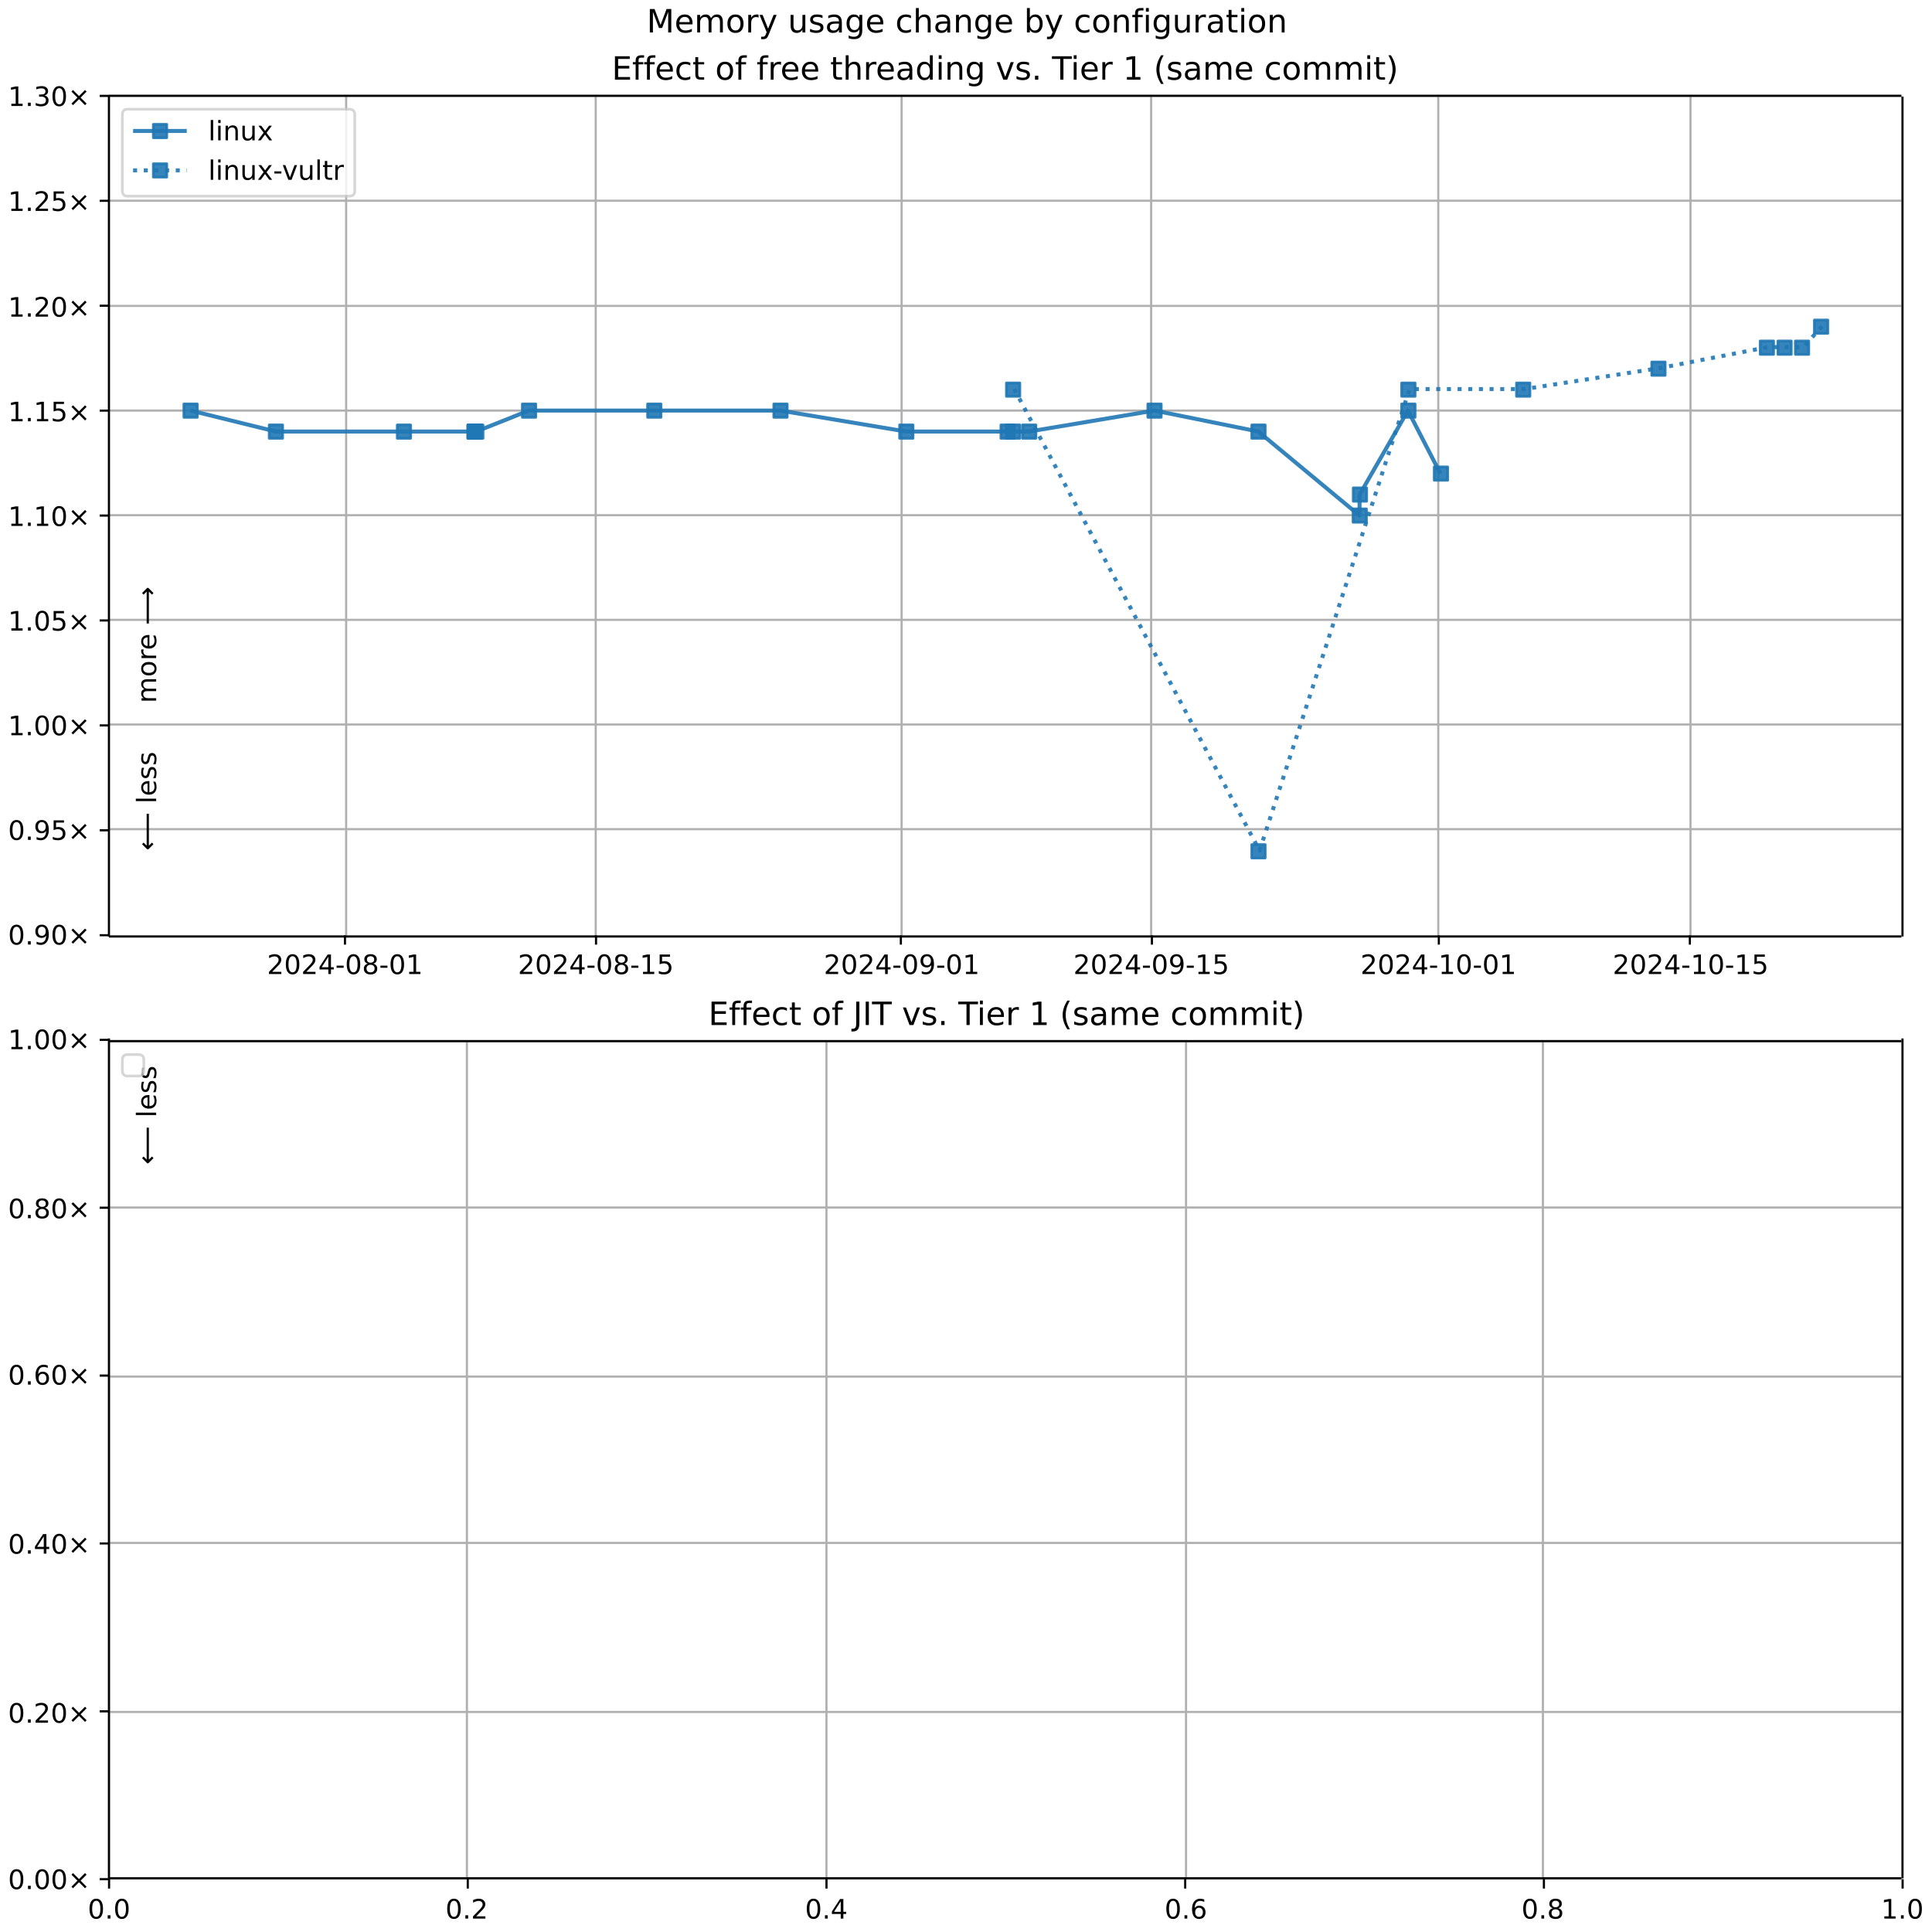
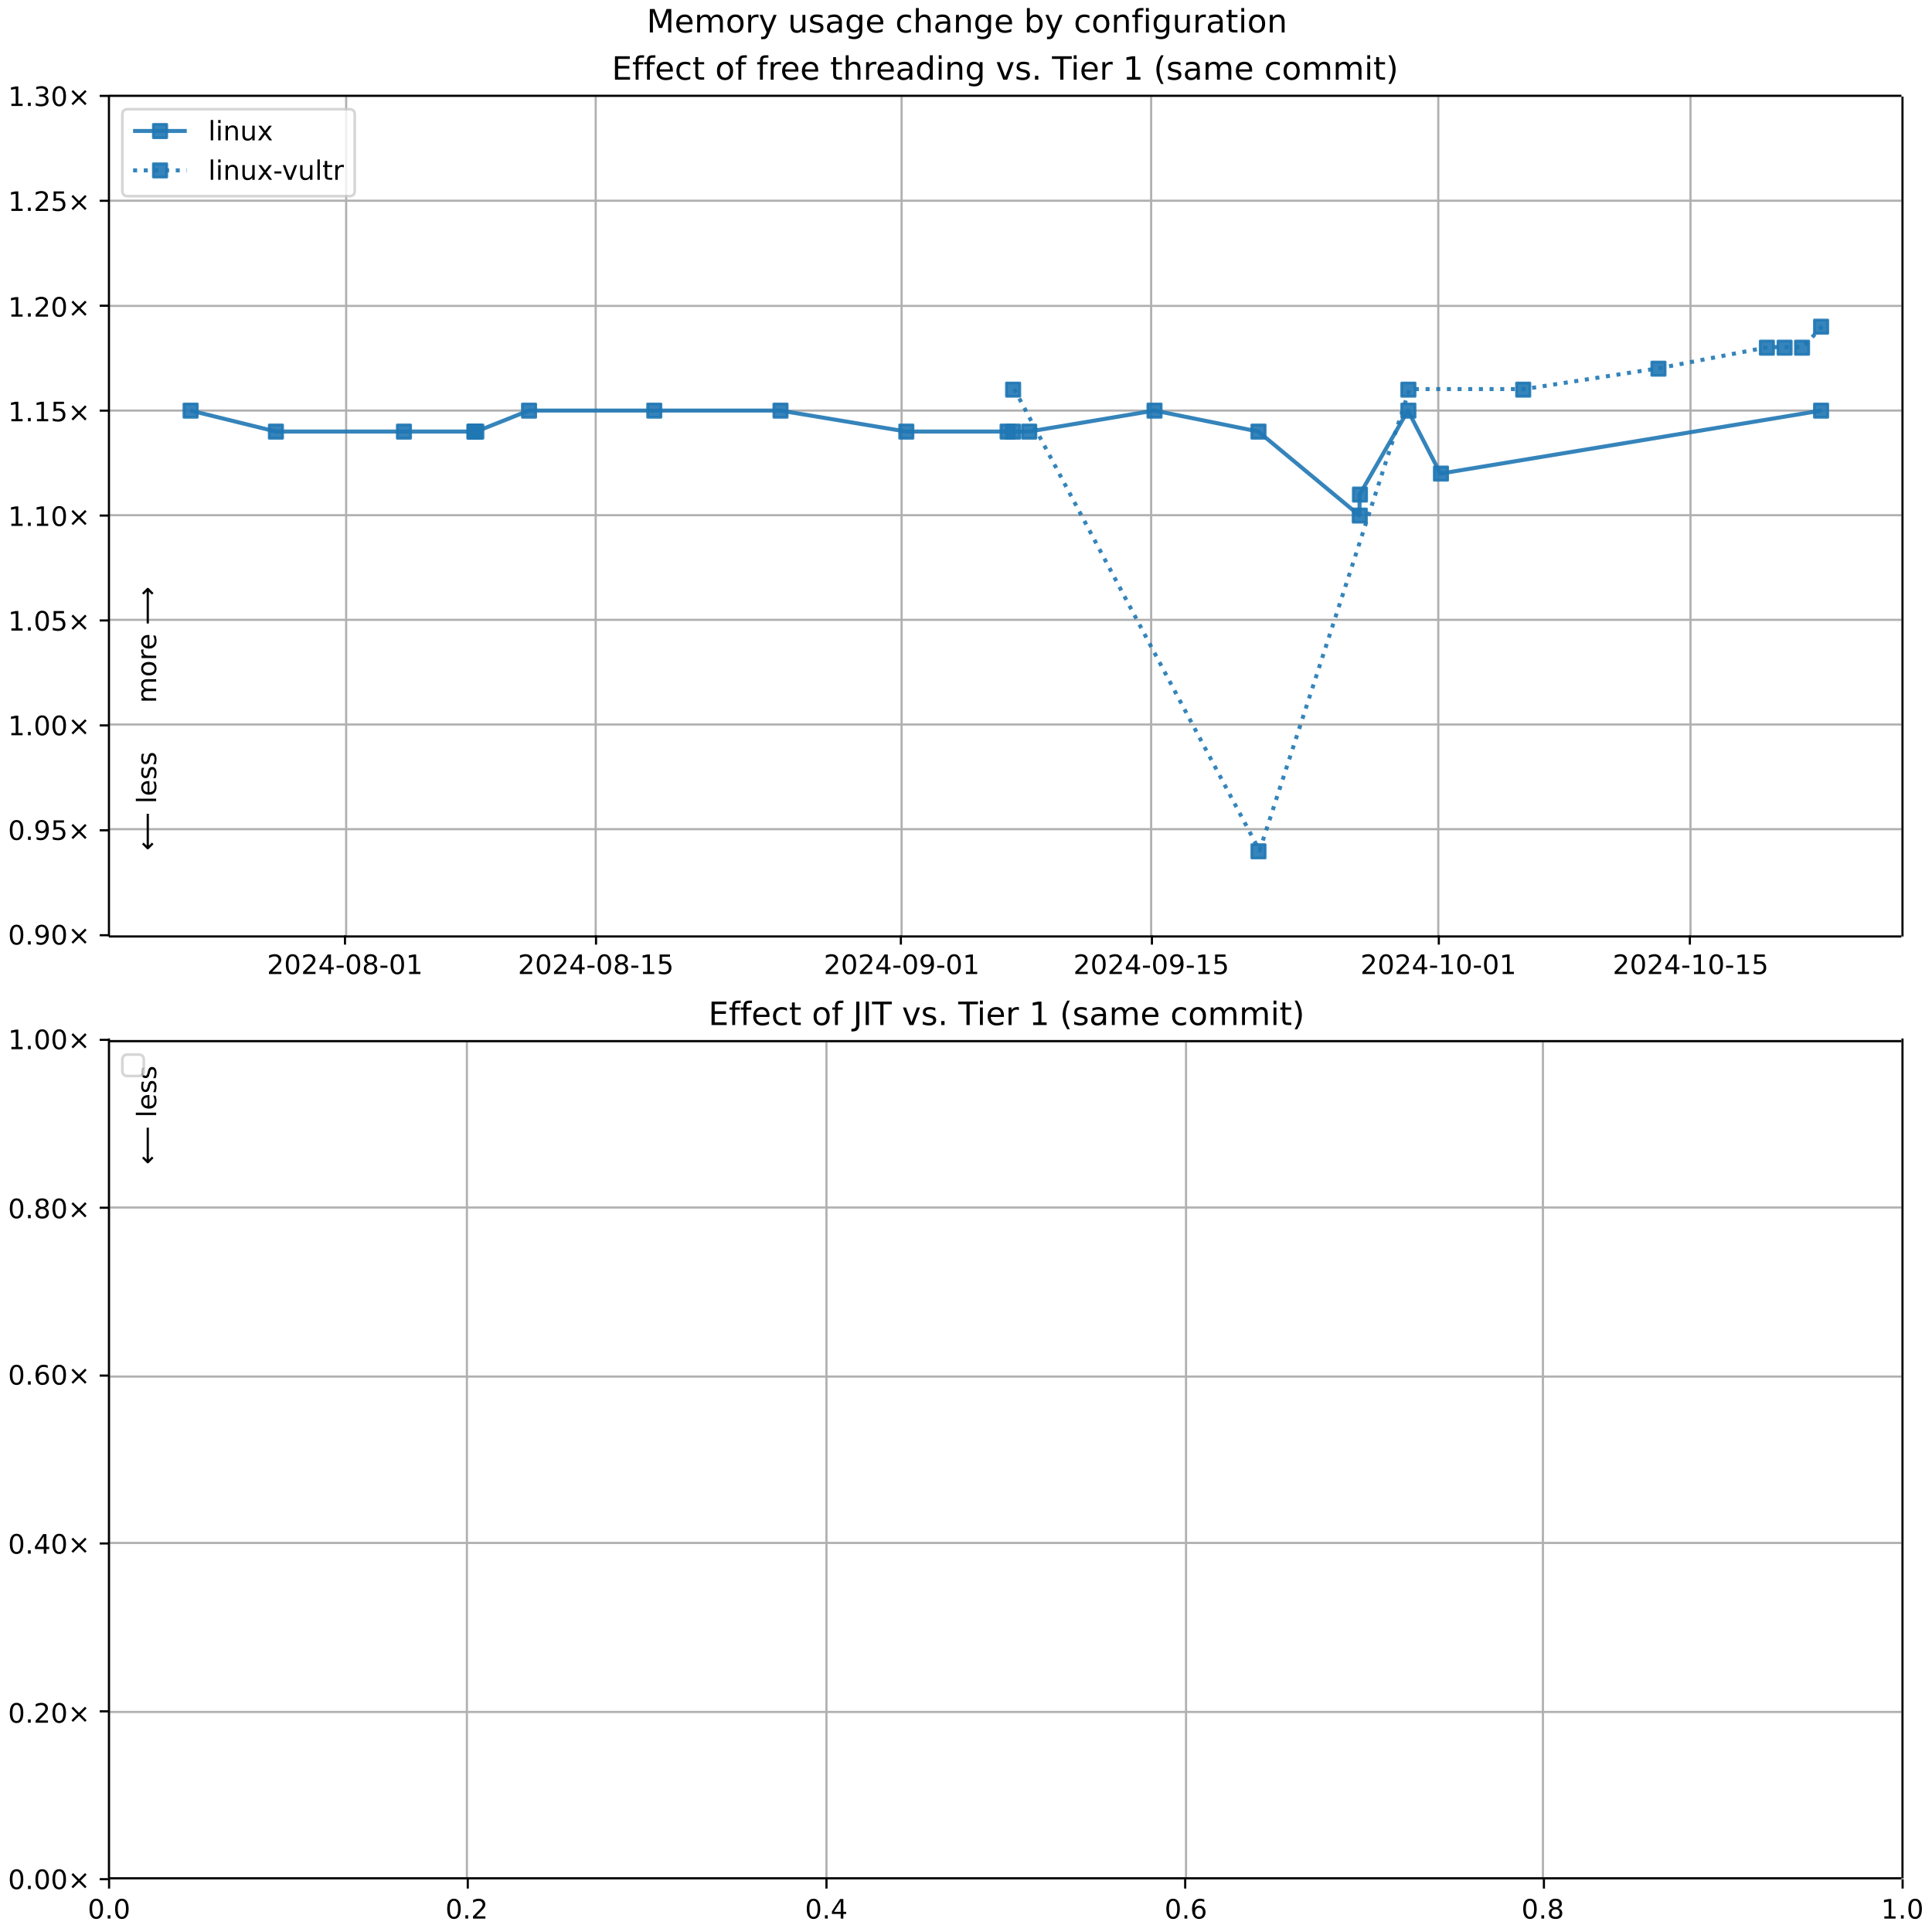
<svg xmlns="http://www.w3.org/2000/svg" xmlns:xlink="http://www.w3.org/1999/xlink" width="720pt" height="720pt" version="1.1" viewBox="0 0 720 720">
  <defs>
    <style type="text/css">*{stroke-linejoin: round; stroke-linecap: butt}</style>
  </defs>
  <path d="m0 720h720v-720h-720z" fill="#fff" />
  <path d="m40.6 349h668v-313h-668z" fill="#fff" />
  <path d="m129 349v-313" clip-path="url(#d)" fill="none" stroke="#b0b0b0" stroke-linecap="square" stroke-width=".8" />
  <defs>
    <path id="l" d="m0 0v3.5" stroke="#000" stroke-width=".8" />
  </defs>
  <use x="128.563" y="348.529" stroke="#000000" stroke-width=".8" xlink:href="#l" />
  <g transform="translate(99.5 363) scale(.1 -.1)">
    <defs>
      <path id="g" transform="scale(.0156)" d="m1228 531h2203v-531h-2962v531q359 372 979 998 621 627 780 809 303 340 423 576 121 236 121 464 0 372-261 606-261 235-680 235-297 0-627-103-329-103-704-313v638q381 153 712 231 332 78 607 78 725 0 1156-363 431-362 431-968 0-288-108-546-107-257-392-607-78-91-497-524-418-433-1181-1211z" />
      <path id="a" transform="scale(.0156)" d="m2034 4250q-487 0-733-480-245-479-245-1442 0-959 245-1439 246-480 733-480 491 0 736 480 246 480 246 1439 0 963-246 1442-245 480-736 480zm0 500q785 0 1199-621 414-620 414-1801 0-1178-414-1799-414-620-1199-620-784 0-1198 620-414 621-414 1799 0 1181 414 1801 414 621 1198 621z" />
      <path id="s" transform="scale(.0156)" d="m2419 4116-1594-2491h1594v2491zm-166 550h794v-3041h666v-525h-666v-1100h-628v1100h-2106v609l1940 2957z" />
      <path id="k" transform="scale(.0156)" d="m313 2009h1684v-512h-1684v512z" />
      <path id="ac" transform="scale(.0156)" d="m2034 2216q-450 0-708-241-257-241-257-662 0-422 257-663 258-241 708-241t709 242q260 243 260 662 0 421-258 662-257 241-711 241zm-631 268q-406 100-633 378-226 279-226 679 0 559 398 884 399 325 1092 325 697 0 1094-325t397-884q0-400-227-679-226-278-629-378 456-106 710-416 255-309 255-755 0-679-414-1042-414-362-1186-362-771 0-1186 362-414 363-414 1042 0 446 256 755 257 310 713 416zm-231 997q0-362 226-565 227-203 636-203 407 0 636 203 230 203 230 565 0 363-230 566-229 203-636 203-409 0-636-203-226-203-226-566z" />
      <path id="e" transform="scale(.0156)" d="m794 531h1031v3560l-1122-225v575l1116 225h631v-4135h1031v-531h-2687v531z" />
    </defs>
    <use xlink:href="#g" />
    <use x="63.623" xlink:href="#a" />
    <use x="127.246" xlink:href="#g" />
    <use x="190.869" xlink:href="#s" />
    <use x="254.492" xlink:href="#k" />
    <use x="290.576" xlink:href="#a" />
    <use x="354.199" xlink:href="#ac" />
    <use x="417.822" xlink:href="#k" />
    <use x="453.906" xlink:href="#a" />
    <use x="517.529" xlink:href="#e" />
  </g>
  <path d="m222 349v-313" clip-path="url(#d)" fill="none" stroke="#b0b0b0" stroke-linecap="square" stroke-width=".8" />
  <use x="222.121" y="348.529" stroke="#000000" stroke-width=".8" xlink:href="#l" />
  <g transform="translate(193 363) scale(.1 -.1)">
    <defs>
      <path id="u" transform="scale(.0156)" d="m691 4666h2478v-532h-1900v-1143q137 47 274 70 138 23 276 23 781 0 1237-428 457-428 457-1159 0-753-469-1171-469-417-1322-417-294 0-599 50-304 50-629 150v635q281-153 581-228t634-75q541 0 856 284 316 284 316 772 0 487-316 771-315 285-856 285-253 0-505-56-251-56-513-175v2344z" />
    </defs>
    <use xlink:href="#g" />
    <use x="63.623" xlink:href="#a" />
    <use x="127.246" xlink:href="#g" />
    <use x="190.869" xlink:href="#s" />
    <use x="254.492" xlink:href="#k" />
    <use x="290.576" xlink:href="#a" />
    <use x="354.199" xlink:href="#ac" />
    <use x="417.822" xlink:href="#k" />
    <use x="453.906" xlink:href="#e" />
    <use x="517.529" xlink:href="#u" />
  </g>
  <path d="m336 349v-313" clip-path="url(#d)" fill="none" stroke="#b0b0b0" stroke-linecap="square" stroke-width=".8" />
  <use x="335.726" y="348.529" stroke="#000000" stroke-width=".8" xlink:href="#l" />
  <g transform="translate(307 363) scale(.1 -.1)">
    <defs>
      <path id="ab" transform="scale(.0156)" d="m703 97v575q238-113 481-172 244-59 479-59 625 0 954 420 330 420 377 1277-181-269-460-413-278-144-615-144-700 0-1108 423-408 424-408 1159 0 718 425 1152 425 435 1131 435 810 0 1236-621 427-620 427-1801 0-1103-524-1761-523-658-1407-658-238 0-482 47-243 47-506 141zm1256 1978q425 0 673 290 249 291 249 798 0 503-249 795-248 292-673 292t-673-292-248-795q0-507 248-798 248-290 673-290z" />
    </defs>
    <use xlink:href="#g" />
    <use x="63.623" xlink:href="#a" />
    <use x="127.246" xlink:href="#g" />
    <use x="190.869" xlink:href="#s" />
    <use x="254.492" xlink:href="#k" />
    <use x="290.576" xlink:href="#a" />
    <use x="354.199" xlink:href="#ab" />
    <use x="417.822" xlink:href="#k" />
    <use x="453.906" xlink:href="#a" />
    <use x="517.529" xlink:href="#e" />
  </g>
  <path d="m429 349v-313" clip-path="url(#d)" fill="none" stroke="#b0b0b0" stroke-linecap="square" stroke-width=".8" />
  <use x="429.284" y="348.529" stroke="#000000" stroke-width=".8" xlink:href="#l" />
  <g transform="translate(400 363) scale(.1 -.1)">
    <use xlink:href="#g" />
    <use x="63.623" xlink:href="#a" />
    <use x="127.246" xlink:href="#g" />
    <use x="190.869" xlink:href="#s" />
    <use x="254.492" xlink:href="#k" />
    <use x="290.576" xlink:href="#a" />
    <use x="354.199" xlink:href="#ab" />
    <use x="417.822" xlink:href="#k" />
    <use x="453.906" xlink:href="#e" />
    <use x="517.529" xlink:href="#u" />
  </g>
  <path d="m536 349v-313" clip-path="url(#d)" fill="none" stroke="#b0b0b0" stroke-linecap="square" stroke-width=".8" />
  <use x="536.207" y="348.529" stroke="#000000" stroke-width=".8" xlink:href="#l" />
  <g transform="translate(507 363) scale(.1 -.1)">
    <use xlink:href="#g" />
    <use x="63.623" xlink:href="#a" />
    <use x="127.246" xlink:href="#g" />
    <use x="190.869" xlink:href="#s" />
    <use x="254.492" xlink:href="#k" />
    <use x="290.576" xlink:href="#e" />
    <use x="354.199" xlink:href="#a" />
    <use x="417.822" xlink:href="#k" />
    <use x="453.906" xlink:href="#a" />
    <use x="517.529" xlink:href="#e" />
  </g>
  <path d="m630 349v-313" clip-path="url(#d)" fill="none" stroke="#b0b0b0" stroke-linecap="square" stroke-width=".8" />
  <use x="629.764" y="348.529" stroke="#000000" stroke-width=".8" xlink:href="#l" />
  <g transform="translate(601 363) scale(.1 -.1)">
    <use xlink:href="#g" />
    <use x="63.623" xlink:href="#a" />
    <use x="127.246" xlink:href="#g" />
    <use x="190.869" xlink:href="#s" />
    <use x="254.492" xlink:href="#k" />
    <use x="290.576" xlink:href="#e" />
    <use x="354.199" xlink:href="#a" />
    <use x="417.822" xlink:href="#k" />
    <use x="453.906" xlink:href="#e" />
    <use x="517.529" xlink:href="#u" />
  </g>
  <path d="m40.6 349h668" clip-path="url(#d)" fill="none" stroke="#b0b0b0" stroke-linecap="square" stroke-width=".8" />
  <defs>
    <path id="h" d="m0 0h-3.5" stroke="#000" stroke-width=".8" />
  </defs>
  <use x="40.646" y="348.529" stroke="#000000" stroke-width=".8" xlink:href="#h" />
  <g transform="translate(3 352) scale(.1 -.1)">
    <defs>
      <path id="c" transform="scale(.0156)" d="m684 794h660v-794h-660v794z" />
      <path id="i" transform="scale(.0156)" d="m4488 3438-1429-1435 1429-1428-372-378-1435 1434-1434-1434-369 378 1425 1428-1425 1435 369 378 1434-1435 1435 1435 372-378z" />
    </defs>
    <use xlink:href="#a" />
    <use x="63.623" xlink:href="#c" />
    <use x="95.41" xlink:href="#ab" />
    <use x="159.033" xlink:href="#a" />
    <use x="222.656" xlink:href="#i" />
  </g>
  <path d="m40.6 309h668" clip-path="url(#d)" fill="none" stroke="#b0b0b0" stroke-linecap="square" stroke-width=".8" />
  <use x="40.646" y="309.429" stroke="#000000" stroke-width=".8" xlink:href="#h" />
  <g transform="translate(3 313) scale(.1 -.1)">
    <use xlink:href="#a" />
    <use x="63.623" xlink:href="#c" />
    <use x="95.41" xlink:href="#ab" />
    <use x="159.033" xlink:href="#u" />
    <use x="222.656" xlink:href="#i" />
  </g>
  <path d="m40.6 270h668" clip-path="url(#d)" fill="none" stroke="#b0b0b0" stroke-linecap="square" stroke-width=".8" />
  <use x="40.646" y="270.33" stroke="#000000" stroke-width=".8" xlink:href="#h" />
  <g transform="translate(3 274) scale(.1 -.1)">
    <use xlink:href="#e" />
    <use x="63.623" xlink:href="#c" />
    <use x="95.41" xlink:href="#a" />
    <use x="159.033" xlink:href="#a" />
    <use x="222.656" xlink:href="#i" />
  </g>
  <path d="m40.6 231h668" clip-path="url(#d)" fill="none" stroke="#b0b0b0" stroke-linecap="square" stroke-width=".8" />
  <use x="40.646" y="231.23" stroke="#000000" stroke-width=".8" xlink:href="#h" />
  <g transform="translate(3 235) scale(.1 -.1)">
    <use xlink:href="#e" />
    <use x="63.623" xlink:href="#c" />
    <use x="95.41" xlink:href="#a" />
    <use x="159.033" xlink:href="#u" />
    <use x="222.656" xlink:href="#i" />
  </g>
  <path d="m40.6 192h668" clip-path="url(#d)" fill="none" stroke="#b0b0b0" stroke-linecap="square" stroke-width=".8" />
  <use x="40.646" y="192.131" stroke="#000000" stroke-width=".8" xlink:href="#h" />
  <g transform="translate(3 196) scale(.1 -.1)">
    <use xlink:href="#e" />
    <use x="63.623" xlink:href="#c" />
    <use x="95.41" xlink:href="#e" />
    <use x="159.033" xlink:href="#a" />
    <use x="222.656" xlink:href="#i" />
  </g>
  <path d="m40.6 153h668" clip-path="url(#d)" fill="none" stroke="#b0b0b0" stroke-linecap="square" stroke-width=".8" />
  <use x="40.646" y="153.031" stroke="#000000" stroke-width=".8" xlink:href="#h" />
  <g transform="translate(3 157) scale(.1 -.1)">
    <use xlink:href="#e" />
    <use x="63.623" xlink:href="#c" />
    <use x="95.41" xlink:href="#e" />
    <use x="159.033" xlink:href="#u" />
    <use x="222.656" xlink:href="#i" />
  </g>
  <path d="m40.6 114h668" clip-path="url(#d)" fill="none" stroke="#b0b0b0" stroke-linecap="square" stroke-width=".8" />
  <use x="40.646" y="113.932" stroke="#000000" stroke-width=".8" xlink:href="#h" />
  <g transform="translate(3 118) scale(.1 -.1)">
    <use xlink:href="#e" />
    <use x="63.623" xlink:href="#c" />
    <use x="95.41" xlink:href="#g" />
    <use x="159.033" xlink:href="#a" />
    <use x="222.656" xlink:href="#i" />
  </g>
  <path d="m40.6 74.8h668" clip-path="url(#d)" fill="none" stroke="#b0b0b0" stroke-linecap="square" stroke-width=".8" />
  <use x="40.646" y="74.832" stroke="#000000" stroke-width=".8" xlink:href="#h" />
  <g transform="translate(3 78.6) scale(.1 -.1)">
    <use xlink:href="#e" />
    <use x="63.623" xlink:href="#c" />
    <use x="95.41" xlink:href="#g" />
    <use x="159.033" xlink:href="#u" />
    <use x="222.656" xlink:href="#i" />
  </g>
  <path d="m40.6 35.7h668" clip-path="url(#d)" fill="none" stroke="#b0b0b0" stroke-linecap="square" stroke-width=".8" />
  <use x="40.646" y="35.733" stroke="#000000" stroke-width=".8" xlink:href="#h" />
  <g transform="translate(3 39.5) scale(.1 -.1)">
    <defs>
      <path id="at" transform="scale(.0156)" d="m2597 2516q453-97 707-404 255-306 255-756 0-690-475-1069-475-378-1350-378-293 0-604 58t-642 174v609q262-153 574-231 313-78 654-78 593 0 904 234t311 681q0 413-289 645-289 233-804 233h-544v519h569q465 0 712 186t247 536q0 359-255 551-254 193-729 193-260 0-557-57-297-56-653-174v562q360 100 674 150t592 50q719 0 1137-327 419-326 419-882 0-388-222-655t-631-370z" />
    </defs>
    <use xlink:href="#e" />
    <use x="63.623" xlink:href="#c" />
    <use x="95.41" xlink:href="#at" />
    <use x="159.033" xlink:href="#a" />
    <use x="222.656" xlink:href="#i" />
  </g>
-   <path d="m71 153 31.8 7.82h47.7 26.3 0.043 0.636l19.6-7.82h46.7 47l46.9 7.82h37.8 2.06 5.99l46.7-7.82 38.7 7.82 37.7 31.3 0.07-7.82 18-31.3 12.1 23.5" clip-path="url(#d)" fill="none" stroke="#1f77b4" stroke-linecap="square" stroke-opacity=".9" stroke-width="1.5" />
+   <path d="m71 153 31.8 7.82h47.7 26.3 0.043 0.636l19.6-7.82h46.7 47l46.9 7.82h37.8 2.06 5.99l46.7-7.82 38.7 7.82 37.7 31.3 0.07-7.82 18-31.3 12.1 23.5 142-23.5" clip-path="url(#d)" fill="none" stroke="#1f77b4" stroke-linecap="square" stroke-opacity=".9" stroke-width="1.5" />
  <defs>
    <path id="b" d="m-2.5 2.5h5v-5h-5z" stroke="#1f77b4" stroke-opacity=".9" />
  </defs>
  <g clip-path="url(#d)" fill="#1f77b4" fill-opacity=".9" stroke="#1f77b4" stroke-opacity=".9">
    <use x="71.027" y="153.031" xlink:href="#b" />
    <use x="102.824" y="160.851" xlink:href="#b" />
    <use x="150.541" y="160.851" xlink:href="#b" />
    <use x="176.831" y="160.851" xlink:href="#b" />
    <use x="176.874" y="160.851" xlink:href="#b" />
    <use x="177.51" y="160.851" xlink:href="#b" />
    <use x="197.159" y="153.031" xlink:href="#b" />
    <use x="243.831" y="153.031" xlink:href="#b" />
    <use x="290.871" y="153.031" xlink:href="#b" />
    <use x="337.755" y="160.851" xlink:href="#b" />
    <use x="375.507" y="160.851" xlink:href="#b" />
    <use x="377.564" y="160.851" xlink:href="#b" />
    <use x="383.558" y="160.851" xlink:href="#b" />
    <use x="430.258" y="153.031" xlink:href="#b" />
    <use x="468.999" y="160.851" xlink:href="#b" />
    <use x="506.744" y="192.131" xlink:href="#b" />
    <use x="506.814" y="184.311" xlink:href="#b" />
    <use x="524.863" y="153.031" xlink:href="#b" />
    <use x="536.999" y="176.491" xlink:href="#b" />
+     <use x="678.666" y="153.031" xlink:href="#b" />
  </g>
  <g stroke="#1f77b4" stroke-opacity=".9">
    <path d="m378 145 91.4 172 55.9-172h42.8l50.4-7.82 40.4-7.82h6.6 6.5l7.1-7.82" clip-path="url(#d)" fill="none" stroke-dasharray="1.5,2.475" stroke-width="1.5" />
    <g clip-path="url(#d)" fill="#1f77b4" fill-opacity=".9">
      <use x="377.564" y="145.211" xlink:href="#b" />
      <use x="468.999" y="317.249" xlink:href="#b" />
      <use x="524.863" y="145.211" xlink:href="#b" />
      <use x="567.656" y="145.211" xlink:href="#b" />
      <use x="618.058" y="137.391" xlink:href="#b" />
      <use x="658.468" y="129.572" xlink:href="#b" />
      <use x="665.066" y="129.572" xlink:href="#b" />
      <use x="671.568" y="129.572" xlink:href="#b" />
      <use x="678.666" y="121.752" xlink:href="#b" />
    </g>
  </g>
  <path d="m40.6 349v-313" fill="none" stroke="#000" stroke-linecap="square" stroke-width=".8" />
  <path d="m709 349v-313" fill="none" stroke="#000" stroke-linecap="square" stroke-width=".8" />
  <path d="m40.6 349h668" fill="none" stroke="#000" stroke-linecap="square" stroke-width=".8" />
  <path d="m40.6 35.7h668" fill="none" stroke="#000" stroke-linecap="square" stroke-width=".8" />
  <g clip-path="url(#d)">
    <g transform="translate(58.2 262) rotate(-90) scale(.1 -.1)">
      <defs>
        <path id="p" transform="scale(.0156)" d="m3328 2828q216 388 516 572t706 184q547 0 844-383 297-382 297-1088v-2113h-578v2094q0 503-179 746-178 244-543 244-447 0-707-297-259-296-259-809v-1978h-578v2094q0 506-178 748t-550 242q-441 0-701-298-259-298-259-808v-1978h-578v3500h578v-544q197 322 472 475t653 153q382 0 649-194 267-193 395-562z" />
        <path id="o" transform="scale(.0156)" d="m1959 3097q-462 0-731-361t-269-989 267-989q268-361 733-361 460 0 728 362 269 363 269 988 0 622-269 986-268 364-728 364zm0 487q750 0 1178-488 429-487 429-1349 0-859-429-1349-428-489-1178-489-753 0-1180 489-426 490-426 1349 0 862 426 1349 427 488 1180 488z" />
        <path id="n" transform="scale(.0156)" d="m2631 2963q-97 56-211 82-114 27-251 27-488 0-749-317t-261-911v-1844h-578v3500h578v-544q182 319 472 473 291 155 707 155 59 0 131-8 72-7 159-23l3-590z" />
        <path id="f" transform="scale(.0156)" d="m3597 1894v-281h-2644q38-594 358-905t892-311q331 0 642 81t618 244v-544q-310-131-635-200t-659-69q-838 0-1327 487-489 488-489 1320 0 859 464 1363 464 505 1252 505 706 0 1117-455 411-454 411-1235zm-575 169q-6 471-264 752-258 282-683 282-481 0-770-272t-333-766l2050 4z" />
        <path id="am" transform="scale(.0156)" d="m8863 2147v-281l-1229-1228-375 375 729 728h-7622v531h7622l-729 728 375 375 1229-1228z" />
      </defs>
      <use xlink:href="#p" />
      <use x="97.412" xlink:href="#o" />
      <use x="158.594" xlink:href="#n" />
      <use x="197.457" xlink:href="#f" />
      <use x="258.98" xlink:href="#DejaVuSans-20" />
      <use x="290.768" xlink:href="#am" />
    </g>
  </g>
  <g clip-path="url(#d)">
    <g transform="translate(58.2 317) rotate(-90) scale(.1 -.1)">
      <defs>
        <path id="an" transform="scale(.0156)" d="m313 1866v281l1228 1228 375-375-728-728h7621v-531h-7621l728-728-375-375-1228 1228z" />
        <path id="z" transform="scale(.0156)" d="m603 4863h575v-4863h-575v4863z" />
        <path id="m" transform="scale(.0156)" d="m2834 3397v-544q-243 125-506 187-262 63-544 63-428 0-642-131t-214-394q0-200 153-314t616-217l197-44q612-131 870-370t258-667q0-488-386-773-386-284-1061-284-281 0-586 55t-642 164v594q319-166 628-249 309-82 613-82 406 0 624 139 219 139 219 392 0 234-158 359-157 125-692 241l-200 47q-534 112-772 345-237 233-237 639 0 494 350 762 350 269 994 269 318 0 599-47 282-46 519-140z" />
      </defs>
      <use xlink:href="#an" />
      <use x="143.359" xlink:href="#DejaVuSans-20" />
      <use x="175.146" xlink:href="#z" />
      <use x="202.93" xlink:href="#f" />
      <use x="264.453" xlink:href="#m" />
      <use x="316.553" xlink:href="#m" />
    </g>
  </g>
  <g transform="translate(228 29.7) scale(.12 -.12)">
    <defs>
      <path id="ai" transform="scale(.0156)" d="m628 4666h2950v-532h-2319v-1381h2222v-531h-2222v-1691h2375v-531h-3006v4666z" />
      <path id="r" transform="scale(.0156)" d="m2375 4863v-479h-550q-309 0-430-125-120-125-120-450v-309h947v-447h-947v-3053h-578v3053h-550v447h550v244q0 584 272 851 272 268 862 268h544z" />
      <path id="w" transform="scale(.0156)" d="m3122 3366v-538q-244 135-489 202t-495 67q-560 0-870-355-309-354-309-995t309-996q310-354 870-354 250 0 495 67t489 202v-532q-241-112-499-168-257-57-548-57-791 0-1257 497-465 497-465 1341 0 856 470 1346 471 491 1290 491 265 0 518-55 253-54 491-163z" />
      <path id="t" transform="scale(.0156)" d="m1172 4494v-994h1184v-447h-1184v-1900q0-428 117-550t477-122h590v-481h-590q-666 0-919 248-253 249-253 905v1900h-422v447h422v994h578z" />
      <path id="ah" transform="scale(.0156)" d="m3513 2113v-2113h-575v2094q0 497-194 743-194 247-581 247-466 0-735-297-269-296-269-809v-1978h-578v4863h578v-1907q207 316 486 472 280 156 646 156 603 0 912-373 310-373 310-1098z" />
      <path id="x" transform="scale(.0156)" d="m2194 1759q-697 0-966-159t-269-544q0-306 202-486 202-179 548-179 479 0 768 339t289 901v128h-572zm1147 238v-2e3h-575v531q-197-318-491-470t-719-152q-537 0-855 302-317 302-317 808 0 590 395 890 396 300 1180 300h807v57q0 397-261 614t-733 217q-300 0-585-72-284-72-546-216v532q315 122 612 182 297 61 578 61 760 0 1135-394 375-393 375-1193z" />
      <path id="ao" transform="scale(.0156)" d="m2906 2969v1894h575v-4863h-575v525q-181-312-458-464-276-152-664-152-634 0-1033 506-398 507-398 1332t398 1331q399 506 1033 506 388 0 664-152 277-151 458-463zm-1959-1222q0-634 261-995t717-361 718 361q263 361 263 995t-263 995q-262 361-718 361t-717-361-261-995z" />
      <path id="q" transform="scale(.0156)" d="m603 3500h575v-3500h-575v3500zm0 1363h575v-729h-575v729z" />
      <path id="v" transform="scale(.0156)" d="m3513 2113v-2113h-575v2094q0 497-194 743-194 247-581 247-466 0-735-297-269-296-269-809v-1978h-578v3500h578v-544q207 316 486 472 280 156 646 156 603 0 912-373 310-373 310-1098z" />
      <path id="aa" transform="scale(.0156)" d="m2906 1791q0 625-258 968-257 344-723 344-462 0-720-344-258-343-258-968 0-622 258-966t720-344q466 0 723 344 258 344 258 966zm575-1357q0-893-397-1329-396-436-1215-436-303 0-572 45t-522 139v559q253-137 500-202 247-66 503-66 566 0 847 295t281 892v285q-178-310-456-463t-666-153q-643 0-1037 490-394 491-394 1301 0 812 394 1302 394 491 1037 491 388 0 666-153t456-462v531h575v-3066z" />
      <path id="ad" transform="scale(.0156)" d="m191 3500h609l1094-2937 1094 2937h609l-1313-3500h-781l-1312 3500z" />
      <path id="ae" transform="scale(.0156)" d="m-19 4666h3947v-532h-1656v-4134h-634v4134h-1657v532z" />
      <path id="al" transform="scale(.0156)" d="m1984 4856q-418-718-622-1422-203-703-203-1425 0-721 205-1429t620-1424h-500q-468 735-701 1444t-233 1409q0 697 231 1403 232 707 703 1444h500z" />
      <path id="ak" transform="scale(.0156)" d="m513 4856h500q468-737 701-1444 233-706 233-1403 0-700-233-1409t-701-1444h-500q415 716 620 1424t205 1429q0 722-205 1425-205 704-620 1422z" />
    </defs>
    <use xlink:href="#ai" />
    <use x="63.184" xlink:href="#r" />
    <use x="98.389" xlink:href="#r" />
    <use x="133.594" xlink:href="#f" />
    <use x="195.117" xlink:href="#w" />
    <use x="250.098" xlink:href="#t" />
    <use x="289.307" xlink:href="#DejaVuSans-20" />
    <use x="321.094" xlink:href="#o" />
    <use x="382.275" xlink:href="#r" />
    <use x="417.48" xlink:href="#DejaVuSans-20" />
    <use x="449.268" xlink:href="#r" />
    <use x="484.473" xlink:href="#n" />
    <use x="523.336" xlink:href="#f" />
    <use x="584.859" xlink:href="#f" />
    <use x="646.383" xlink:href="#DejaVuSans-20" />
    <use x="678.17" xlink:href="#t" />
    <use x="717.379" xlink:href="#ah" />
    <use x="780.758" xlink:href="#n" />
    <use x="819.621" xlink:href="#f" />
    <use x="881.145" xlink:href="#x" />
    <use x="942.424" xlink:href="#ao" />
    <use x="1005.9" xlink:href="#q" />
    <use x="1033.684" xlink:href="#v" />
    <use x="1097.062" xlink:href="#aa" />
    <use x="1160.539" xlink:href="#DejaVuSans-20" />
    <use x="1192.326" xlink:href="#ad" />
    <use x="1251.506" xlink:href="#m" />
    <use x="1303.605" xlink:href="#c" />
    <use x="1335.393" xlink:href="#DejaVuSans-20" />
    <use x="1367.18" xlink:href="#ae" />
    <use x="1425.139" xlink:href="#q" />
    <use x="1452.922" xlink:href="#f" />
    <use x="1514.445" xlink:href="#n" />
    <use x="1555.559" xlink:href="#DejaVuSans-20" />
    <use x="1587.346" xlink:href="#e" />
    <use x="1650.969" xlink:href="#DejaVuSans-20" />
    <use x="1682.756" xlink:href="#al" />
    <use x="1721.77" xlink:href="#m" />
    <use x="1773.869" xlink:href="#x" />
    <use x="1835.148" xlink:href="#p" />
    <use x="1932.561" xlink:href="#f" />
    <use x="1994.084" xlink:href="#DejaVuSans-20" />
    <use x="2025.871" xlink:href="#w" />
    <use x="2080.852" xlink:href="#o" />
    <use x="2142.033" xlink:href="#p" />
    <use x="2239.445" xlink:href="#p" />
    <use x="2336.857" xlink:href="#q" />
    <use x="2364.641" xlink:href="#t" />
    <use x="2403.85" xlink:href="#ak" />
  </g>
  <path d="m47.6 73.1h82.6q2 0 2-2v-28.4q0-2-2-2h-82.6q-2 0-2 2v28.4q0 2 2 2z" fill="#fff" opacity=".8" stroke="#ccc" />
  <path d="m49.6 48.8h10 10" fill="none" stroke="#1f77b4" stroke-linecap="square" stroke-opacity=".9" stroke-width="1.5" />
  <use x="59.646" y="48.831" fill="#1f77b4" fill-opacity=".9" stroke="#1f77b4" stroke-opacity=".9" xlink:href="#b" />
  <g transform="translate(77.6 52.3) scale(.1 -.1)">
    <defs>
      <path id="y" transform="scale(.0156)" d="m544 1381v2119h575v-2097q0-497 193-746 194-248 582-248 465 0 735 297 271 297 271 810v1984h575v-3500h-575v538q-209-319-486-474-276-155-642-155-603 0-916 375-312 375-312 1097zm1447 2203z" />
      <path id="ag" transform="scale(.0156)" d="m3513 3500-1266-1703 1331-1797h-678l-1019 1375-1018-1375h-679l1360 1831-1244 1669h678l928-1247 928 1247h679z" />
    </defs>
    <use xlink:href="#z" />
    <use x="27.783" xlink:href="#q" />
    <use x="55.566" xlink:href="#v" />
    <use x="118.945" xlink:href="#y" />
    <use x="182.324" xlink:href="#ag" />
  </g>
  <path d="m49.6 63.5h10 10" fill="none" stroke="#1f77b4" stroke-dasharray="1.5,2.475" stroke-opacity=".9" stroke-width="1.5" />
  <use x="59.646" y="63.509" fill="#1f77b4" fill-opacity=".9" stroke="#1f77b4" stroke-opacity=".9" xlink:href="#b" />
  <g transform="translate(77.6 67) scale(.1 -.1)">
    <use xlink:href="#z" />
    <use x="27.783" xlink:href="#q" />
    <use x="55.566" xlink:href="#v" />
    <use x="118.945" xlink:href="#y" />
    <use x="182.324" xlink:href="#ag" />
    <use x="241.504" xlink:href="#k" />
    <use x="274.963" xlink:href="#ad" />
    <use x="334.143" xlink:href="#y" />
    <use x="397.521" xlink:href="#z" />
    <use x="425.305" xlink:href="#t" />
    <use x="464.514" xlink:href="#n" />
  </g>
  <path d="m40.6 700h668v-313h-668z" fill="#fff" />
  <path d="m40.6 700v-313" clip-path="url(#j)" fill="none" stroke="#b0b0b0" stroke-linecap="square" stroke-width=".8" />
  <use x="40.646" y="700.322" stroke="#000000" stroke-width=".8" xlink:href="#l" />
  <g transform="translate(32.7 715) scale(.1 -.1)">
    <use xlink:href="#a" />
    <use x="63.623" xlink:href="#c" />
    <use x="95.41" xlink:href="#a" />
  </g>
  <path d="m174 700v-313" clip-path="url(#j)" fill="none" stroke="#b0b0b0" stroke-linecap="square" stroke-width=".8" />
  <use x="174.326" y="700.322" stroke="#000000" stroke-width=".8" xlink:href="#l" />
  <g transform="translate(166 715) scale(.1 -.1)">
    <use xlink:href="#a" />
    <use x="63.623" xlink:href="#c" />
    <use x="95.41" xlink:href="#g" />
  </g>
  <path d="m308 700v-313" clip-path="url(#j)" fill="none" stroke="#b0b0b0" stroke-linecap="square" stroke-width=".8" />
  <use x="308.007" y="700.322" stroke="#000000" stroke-width=".8" xlink:href="#l" />
  <g transform="translate(300 715) scale(.1 -.1)">
    <use xlink:href="#a" />
    <use x="63.623" xlink:href="#c" />
    <use x="95.41" xlink:href="#s" />
  </g>
  <path d="m442 700v-313" clip-path="url(#j)" fill="none" stroke="#b0b0b0" stroke-linecap="square" stroke-width=".8" />
  <use x="441.687" y="700.322" stroke="#000000" stroke-width=".8" xlink:href="#l" />
  <g transform="translate(434 715) scale(.1 -.1)">
    <defs>
      <path id="aj" transform="scale(.0156)" d="m2113 2584q-425 0-674-291-248-290-248-796 0-503 248-796 249-292 674-292t673 292q248 293 248 796 0 506-248 796-248 291-673 291zm1253 1979v-575q-238 112-480 171-242 60-480 60-625 0-955-422-329-422-376-1275 184 272 462 417 279 145 613 145 703 0 1111-427 408-426 408-1160 0-719-425-1154-425-434-1131-434-810 0-1238 620-428 621-428 1799 0 1106 525 1764t1409 658q238 0 480-47t505-140z" />
    </defs>
    <use xlink:href="#a" />
    <use x="63.623" xlink:href="#c" />
    <use x="95.41" xlink:href="#aj" />
  </g>
  <path d="m575 700v-313" clip-path="url(#j)" fill="none" stroke="#b0b0b0" stroke-linecap="square" stroke-width=".8" />
  <use x="575.368" y="700.322" stroke="#000000" stroke-width=".8" xlink:href="#l" />
  <g transform="translate(567 715) scale(.1 -.1)">
    <use xlink:href="#a" />
    <use x="63.623" xlink:href="#c" />
    <use x="95.41" xlink:href="#ac" />
  </g>
  <path d="m709 700v-313" clip-path="url(#j)" fill="none" stroke="#b0b0b0" stroke-linecap="square" stroke-width=".8" />
  <use x="709.048" y="700.322" stroke="#000000" stroke-width=".8" xlink:href="#l" />
  <g transform="translate(701 715) scale(.1 -.1)">
    <use xlink:href="#e" />
    <use x="63.623" xlink:href="#c" />
    <use x="95.41" xlink:href="#a" />
  </g>
  <path d="m40.6 700h668" clip-path="url(#j)" fill="none" stroke="#b0b0b0" stroke-linecap="square" stroke-width=".8" />
  <use x="40.646" y="700.322" stroke="#000000" stroke-width=".8" xlink:href="#h" />
  <g transform="translate(3 704) scale(.1 -.1)">
    <use xlink:href="#a" />
    <use x="63.623" xlink:href="#c" />
    <use x="95.41" xlink:href="#a" />
    <use x="159.033" xlink:href="#a" />
    <use x="222.656" xlink:href="#i" />
  </g>
  <path d="m40.6 638h668" clip-path="url(#j)" fill="none" stroke="#b0b0b0" stroke-linecap="square" stroke-width=".8" />
  <use x="40.646" y="637.762" stroke="#000000" stroke-width=".8" xlink:href="#h" />
  <g transform="translate(3 642) scale(.1 -.1)">
    <use xlink:href="#a" />
    <use x="63.623" xlink:href="#c" />
    <use x="95.41" xlink:href="#g" />
    <use x="159.033" xlink:href="#a" />
    <use x="222.656" xlink:href="#i" />
  </g>
  <path d="m40.6 575h668" clip-path="url(#j)" fill="none" stroke="#b0b0b0" stroke-linecap="square" stroke-width=".8" />
  <use x="40.646" y="575.203" stroke="#000000" stroke-width=".8" xlink:href="#h" />
  <g transform="translate(3 579) scale(.1 -.1)">
    <use xlink:href="#a" />
    <use x="63.623" xlink:href="#c" />
    <use x="95.41" xlink:href="#s" />
    <use x="159.033" xlink:href="#a" />
    <use x="222.656" xlink:href="#i" />
  </g>
  <path d="m40.6 513h668" clip-path="url(#j)" fill="none" stroke="#b0b0b0" stroke-linecap="square" stroke-width=".8" />
  <use x="40.646" y="512.644" stroke="#000000" stroke-width=".8" xlink:href="#h" />
  <g transform="translate(3 516) scale(.1 -.1)">
    <use xlink:href="#a" />
    <use x="63.623" xlink:href="#c" />
    <use x="95.41" xlink:href="#aj" />
    <use x="159.033" xlink:href="#a" />
    <use x="222.656" xlink:href="#i" />
  </g>
  <path d="m40.6 450h668" clip-path="url(#j)" fill="none" stroke="#b0b0b0" stroke-linecap="square" stroke-width=".8" />
  <use x="40.646" y="450.085" stroke="#000000" stroke-width=".8" xlink:href="#h" />
  <g transform="translate(3 454) scale(.1 -.1)">
    <use xlink:href="#a" />
    <use x="63.623" xlink:href="#c" />
    <use x="95.41" xlink:href="#ac" />
    <use x="159.033" xlink:href="#a" />
    <use x="222.656" xlink:href="#i" />
  </g>
  <path d="m40.6 388h668" clip-path="url(#j)" fill="none" stroke="#b0b0b0" stroke-linecap="square" stroke-width=".8" />
  <use x="40.646" y="387.525" stroke="#000000" stroke-width=".8" xlink:href="#h" />
  <g transform="translate(3 391) scale(.1 -.1)">
    <use xlink:href="#e" />
    <use x="63.623" xlink:href="#c" />
    <use x="95.41" xlink:href="#a" />
    <use x="159.033" xlink:href="#a" />
    <use x="222.656" xlink:href="#i" />
  </g>
  <path d="m40.6 700v-313" fill="none" stroke="#000" stroke-linecap="square" stroke-width=".8" />
  <path d="m709 700v-313" fill="none" stroke="#000" stroke-linecap="square" stroke-width=".8" />
  <path d="m40.6 700h668" fill="none" stroke="#000" stroke-linecap="square" stroke-width=".8" />
  <path d="m40.6 388h668" fill="none" stroke="#000" stroke-linecap="square" stroke-width=".8" />
  <g clip-path="url(#j)">
    <g transform="translate(58.2 380) rotate(-90) scale(.1 -.1)">
      <use xlink:href="#p" />
      <use x="97.412" xlink:href="#o" />
      <use x="158.594" xlink:href="#n" />
      <use x="197.457" xlink:href="#f" />
      <use x="258.98" xlink:href="#DejaVuSans-20" />
      <use x="290.768" xlink:href="#am" />
    </g>
  </g>
  <g clip-path="url(#j)">
    <g transform="translate(58.2 434) rotate(-90) scale(.1 -.1)">
      <use xlink:href="#an" />
      <use x="143.359" xlink:href="#DejaVuSans-20" />
      <use x="175.146" xlink:href="#z" />
      <use x="202.93" xlink:href="#f" />
      <use x="264.453" xlink:href="#m" />
      <use x="316.553" xlink:href="#m" />
    </g>
  </g>
  <g transform="translate(264 382) scale(.12 -.12)">
    <defs>
      <path id="ar" transform="scale(.0156)" d="m628 4666h631v-4341q0-844-320-1225t-1030-381h-240v531h197q418 0 590 235 172 234 172 840v4341z" />
      <path id="as" transform="scale(.0156)" d="m628 4666h631v-4666h-631v4666z" />
    </defs>
    <use xlink:href="#ai" />
    <use x="63.184" xlink:href="#r" />
    <use x="98.389" xlink:href="#r" />
    <use x="133.594" xlink:href="#f" />
    <use x="195.117" xlink:href="#w" />
    <use x="250.098" xlink:href="#t" />
    <use x="289.307" xlink:href="#DejaVuSans-20" />
    <use x="321.094" xlink:href="#o" />
    <use x="382.275" xlink:href="#r" />
    <use x="417.48" xlink:href="#DejaVuSans-20" />
    <use x="449.268" xlink:href="#ar" />
    <use x="478.76" xlink:href="#as" />
    <use x="508.252" xlink:href="#ae" />
    <use x="569.336" xlink:href="#DejaVuSans-20" />
    <use x="601.123" xlink:href="#ad" />
    <use x="660.303" xlink:href="#m" />
    <use x="712.402" xlink:href="#c" />
    <use x="744.189" xlink:href="#DejaVuSans-20" />
    <use x="775.977" xlink:href="#ae" />
    <use x="833.936" xlink:href="#q" />
    <use x="861.719" xlink:href="#f" />
    <use x="923.242" xlink:href="#n" />
    <use x="964.355" xlink:href="#DejaVuSans-20" />
    <use x="996.143" xlink:href="#e" />
    <use x="1059.766" xlink:href="#DejaVuSans-20" />
    <use x="1091.553" xlink:href="#al" />
    <use x="1130.566" xlink:href="#m" />
    <use x="1182.666" xlink:href="#x" />
    <use x="1243.945" xlink:href="#p" />
    <use x="1341.357" xlink:href="#f" />
    <use x="1402.881" xlink:href="#DejaVuSans-20" />
    <use x="1434.668" xlink:href="#w" />
    <use x="1489.648" xlink:href="#o" />
    <use x="1550.83" xlink:href="#p" />
    <use x="1648.242" xlink:href="#p" />
    <use x="1745.654" xlink:href="#q" />
    <use x="1773.438" xlink:href="#t" />
    <use x="1812.646" xlink:href="#ak" />
  </g>
  <path d="m47.6 401h4q2 0 2-2v-4q0-2-2-2h-4q-2 0-2 2v4q0 2 2 2z" fill="#fff" opacity=".8" stroke="#ccc" />
  <g transform="translate(241 12.1) scale(.12 -.12)">
    <defs>
      <path id="aq" transform="scale(.0156)" d="m628 4666h941l1190-3175 1197 3175h941v-4666h-616v4097l-1203-3200h-634l-1203 3200v-4097h-613v4666z" />
      <path id="af" transform="scale(.0156)" d="m2059-325q-243-625-475-815-231-191-618-191h-460v481h338q237 0 368 113 132 112 291 531l103 262-1415 3444h609l1094-2737 1094 2737h609l-1538-3825z" />
      <path id="ap" transform="scale(.0156)" d="m3116 1747q0 634-261 995t-717 361q-457 0-718-361t-261-995 261-995 718-361q456 0 717 361t261 995zm-1957 1222q182 312 458 463 277 152 661 152 638 0 1036-506 399-506 399-1331t-399-1332q-398-506-1036-506-384 0-661 152-276 152-458 464v-525h-578v4863h578v-1894z" />
    </defs>
    <use xlink:href="#aq" />
    <use x="86.279" xlink:href="#f" />
    <use x="147.803" xlink:href="#p" />
    <use x="245.215" xlink:href="#o" />
    <use x="306.396" xlink:href="#n" />
    <use x="347.51" xlink:href="#af" />
    <use x="406.689" xlink:href="#DejaVuSans-20" />
    <use x="438.477" xlink:href="#y" />
    <use x="501.855" xlink:href="#m" />
    <use x="553.955" xlink:href="#x" />
    <use x="615.234" xlink:href="#aa" />
    <use x="678.711" xlink:href="#f" />
    <use x="740.234" xlink:href="#DejaVuSans-20" />
    <use x="772.021" xlink:href="#w" />
    <use x="827.002" xlink:href="#ah" />
    <use x="890.381" xlink:href="#x" />
    <use x="951.66" xlink:href="#v" />
    <use x="1015.039" xlink:href="#aa" />
    <use x="1078.516" xlink:href="#f" />
    <use x="1140.039" xlink:href="#DejaVuSans-20" />
    <use x="1171.826" xlink:href="#ap" />
    <use x="1235.303" xlink:href="#af" />
    <use x="1294.482" xlink:href="#DejaVuSans-20" />
    <use x="1326.27" xlink:href="#w" />
    <use x="1381.25" xlink:href="#o" />
    <use x="1442.432" xlink:href="#v" />
    <use x="1505.811" xlink:href="#r" />
    <use x="1541.016" xlink:href="#q" />
    <use x="1568.799" xlink:href="#aa" />
    <use x="1632.275" xlink:href="#y" />
    <use x="1695.654" xlink:href="#n" />
    <use x="1736.768" xlink:href="#x" />
    <use x="1798.047" xlink:href="#t" />
    <use x="1837.256" xlink:href="#q" />
    <use x="1865.039" xlink:href="#o" />
    <use x="1926.221" xlink:href="#v" />
  </g>
  <defs>
    <clipPath id="d">
      <rect x="40.6" y="35.7" width="668" height="313" />
    </clipPath>
    <clipPath id="j">
      <rect x="40.6" y="388" width="668" height="313" />
    </clipPath>
  </defs>
</svg>
